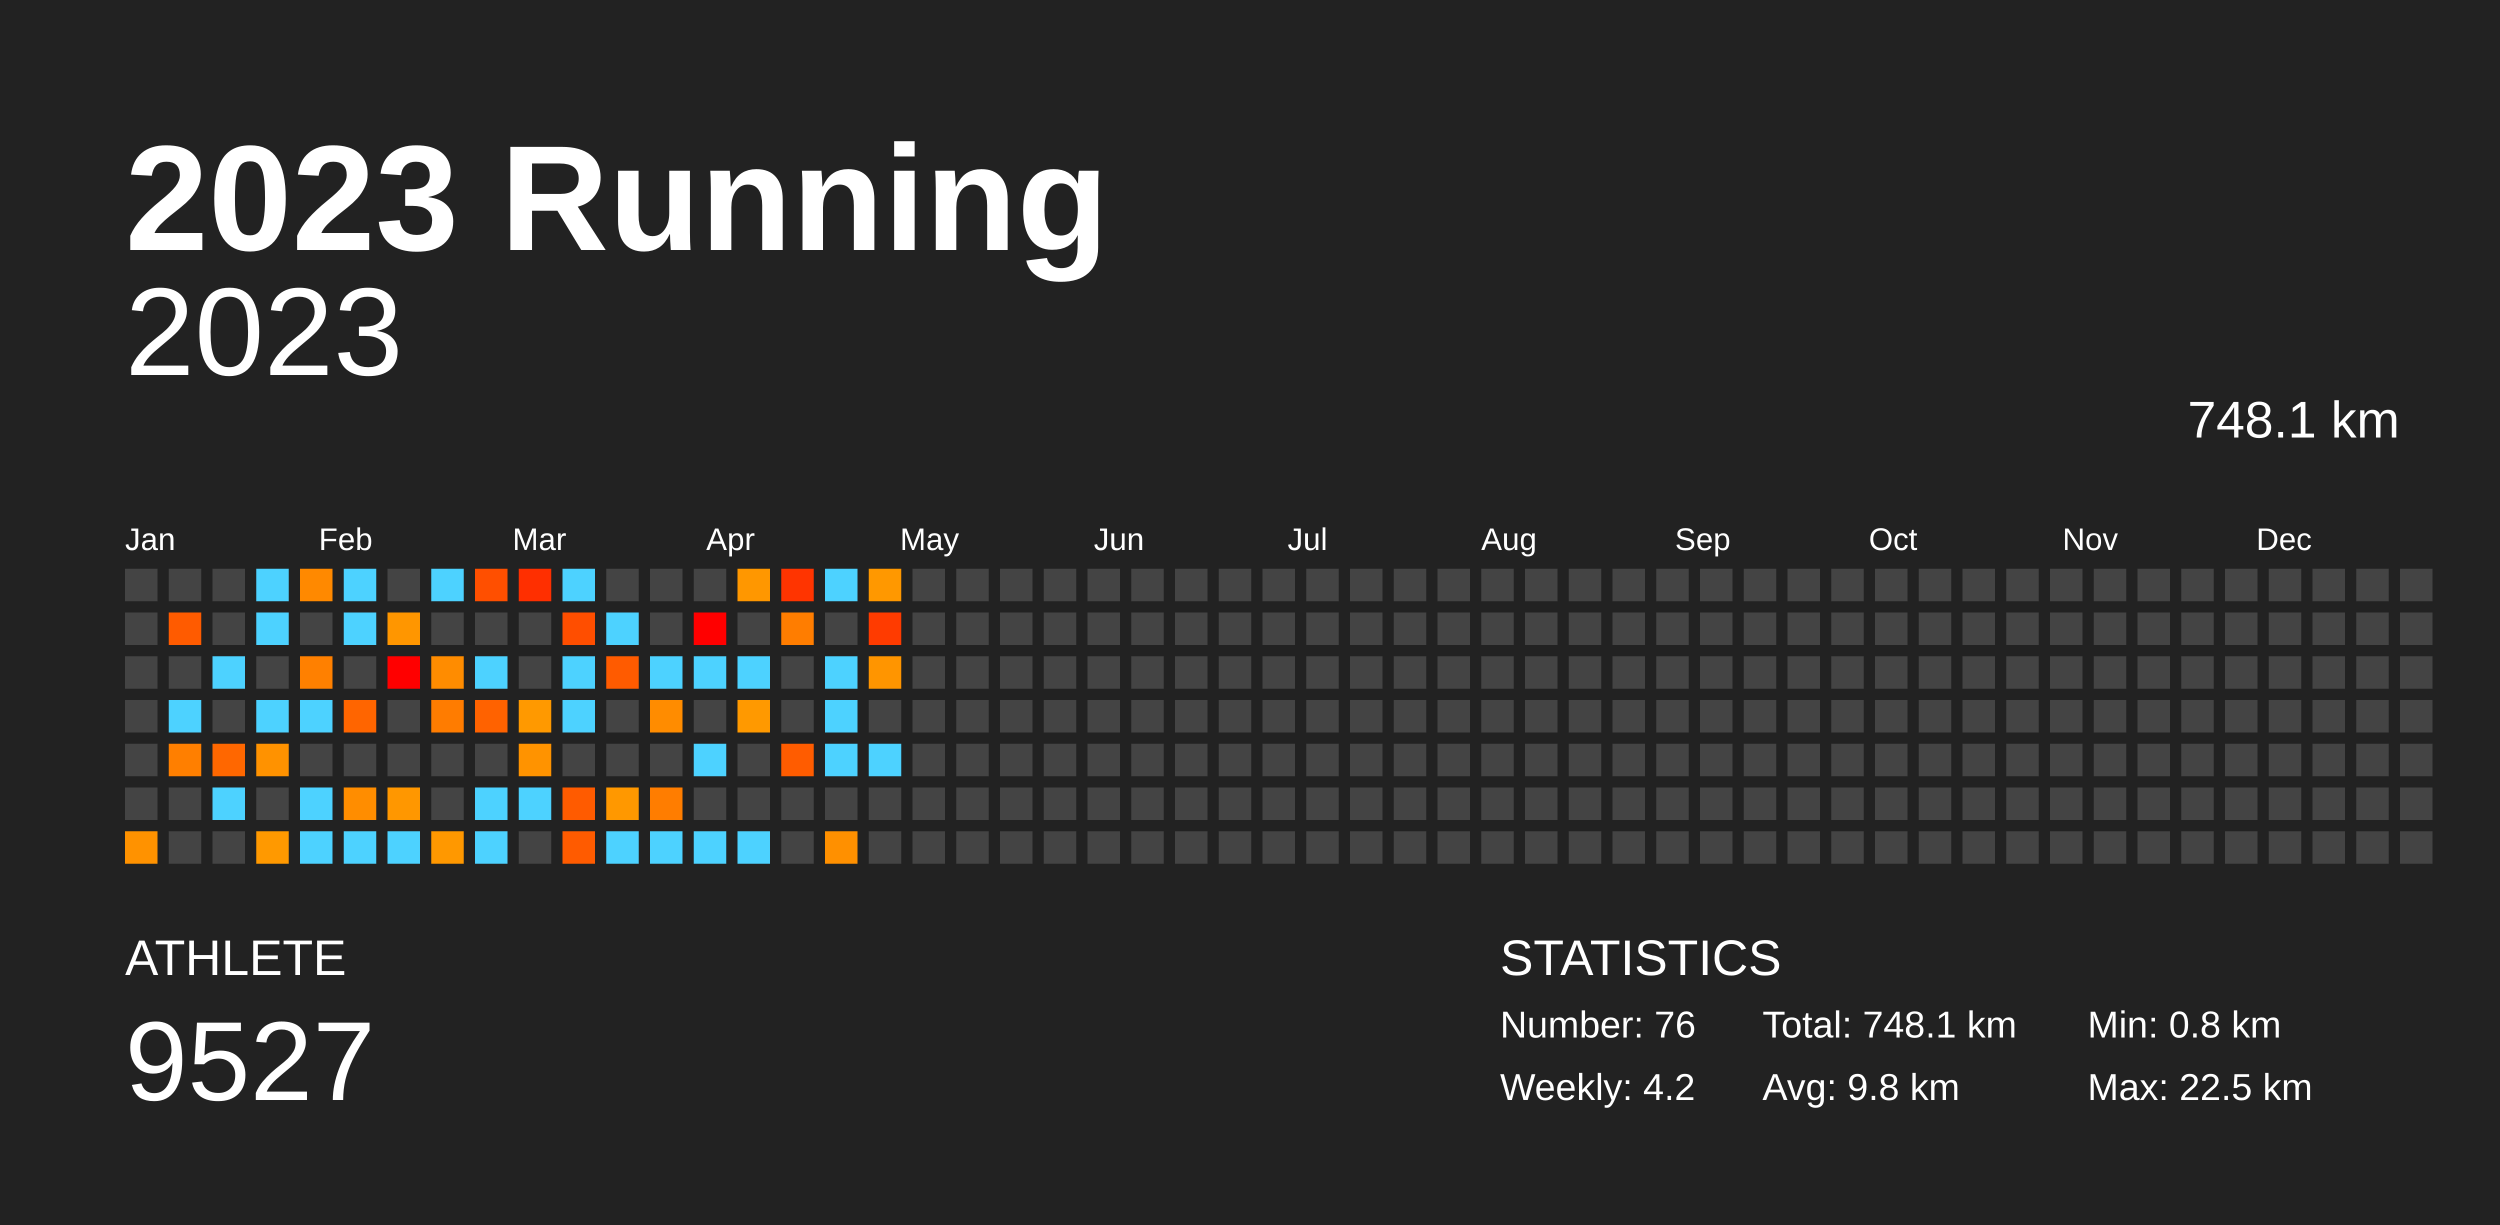
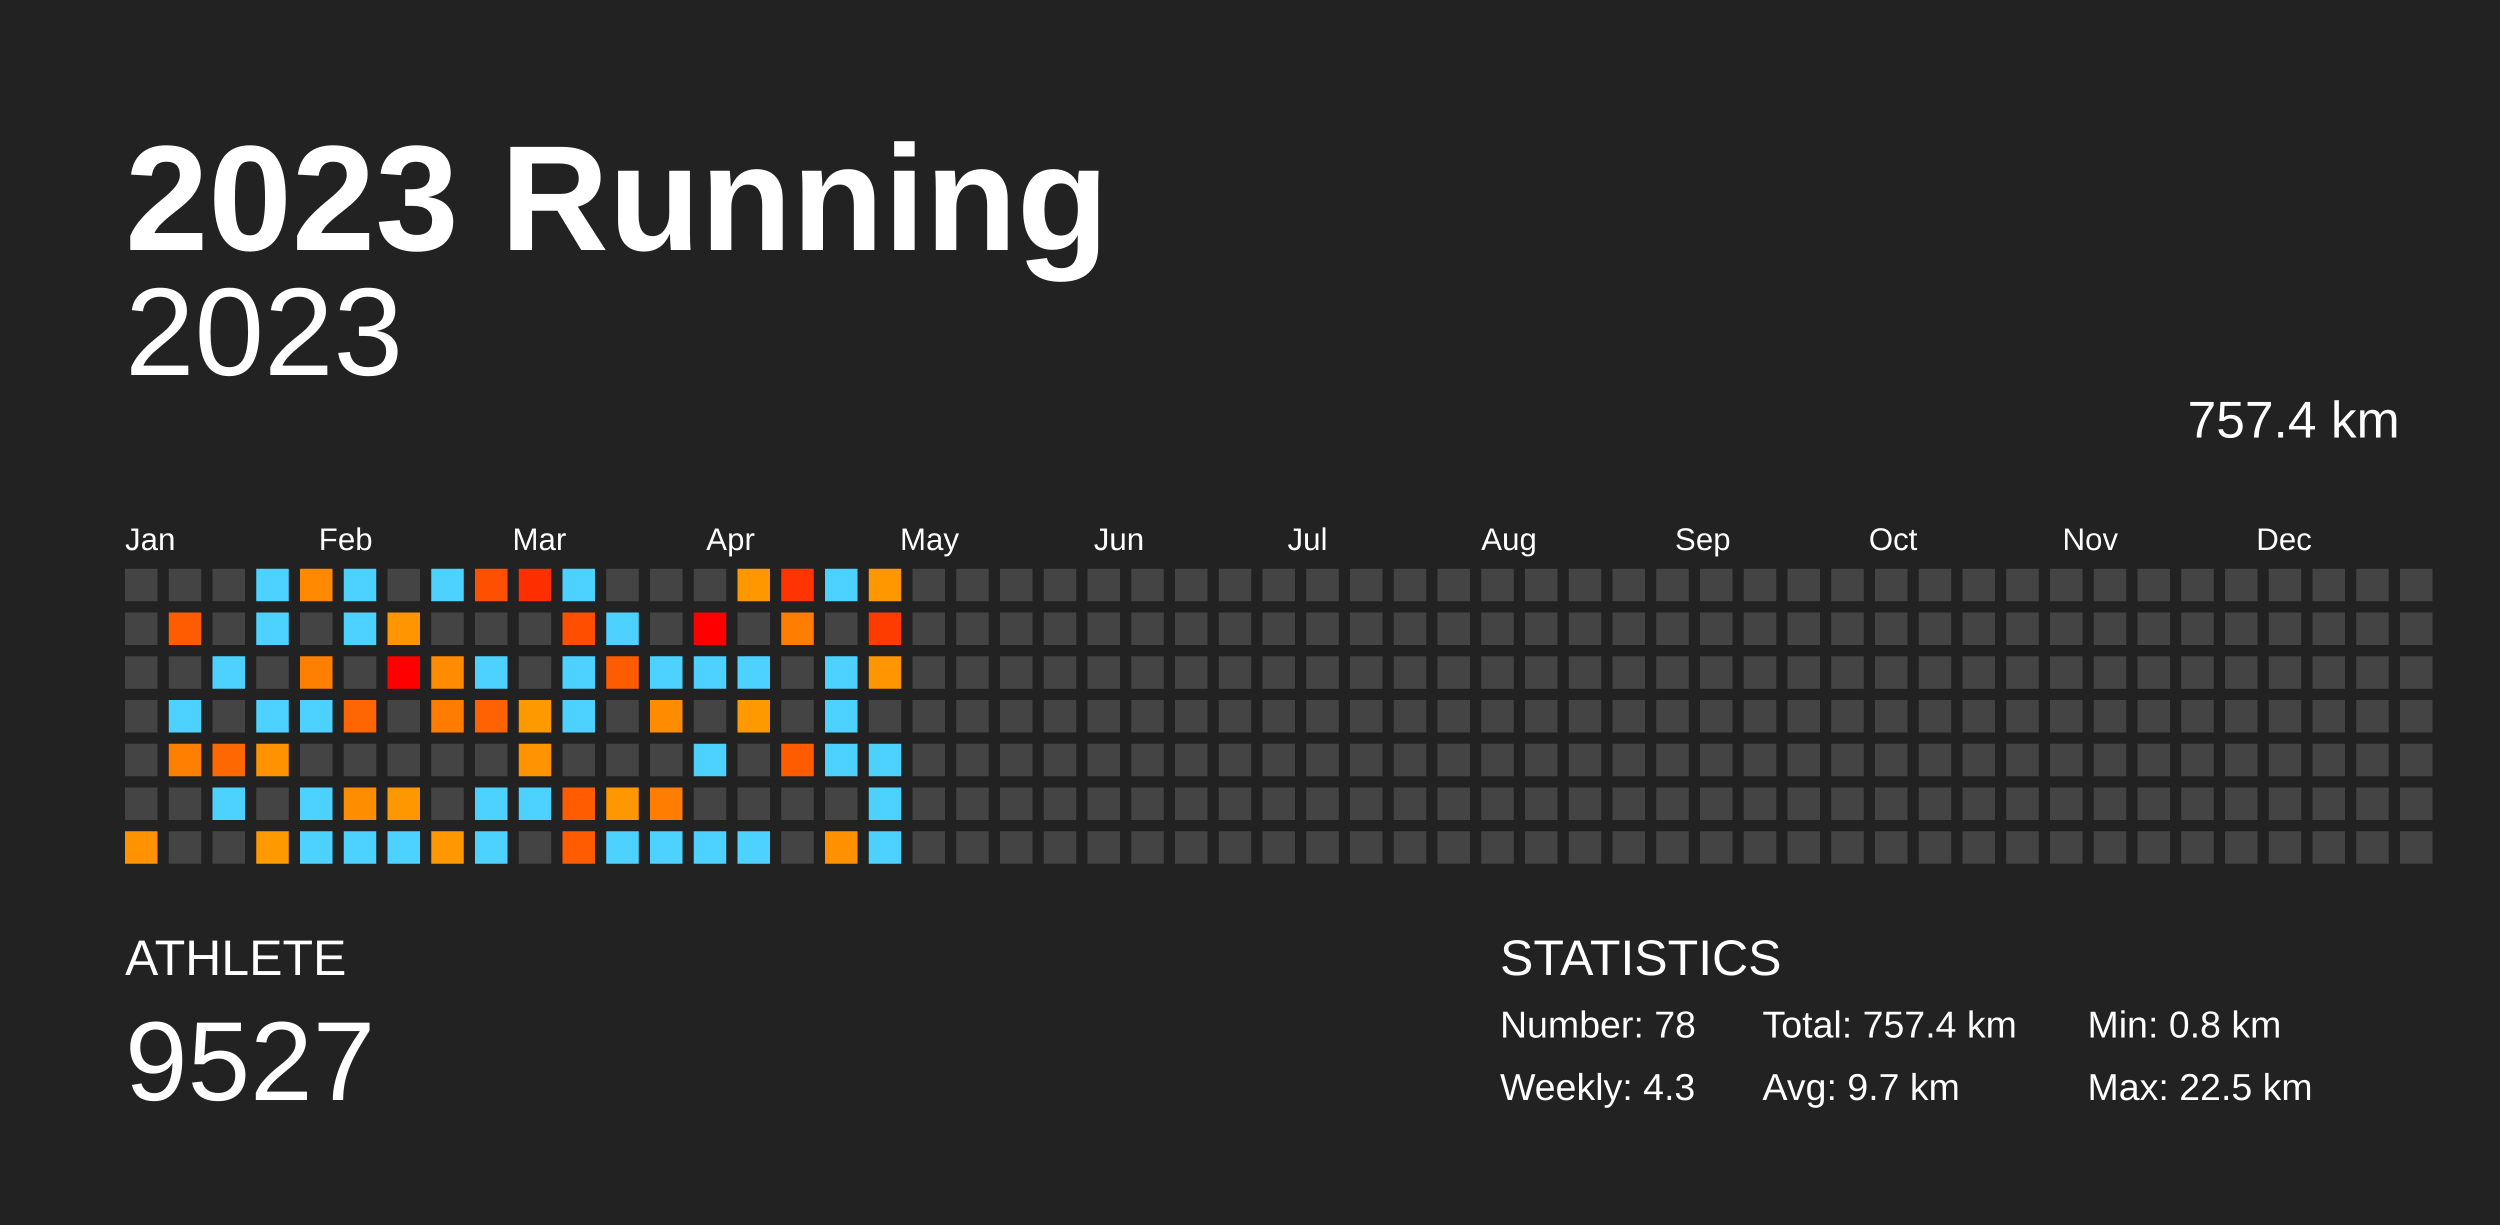
<svg xmlns="http://www.w3.org/2000/svg" baseProfile="full" height="98mm" version="1.1" viewBox="0,0,200,98" width="200mm">
  <defs />
  <rect fill="#222222" height="98" width="200" x="0" y="0" />
  <text fill="#FFFFFF" style="font-size:12px; font-family:Arial; font-weight:bold;" x="10" y="20">2023 Running</text>
  <text fill="#FFFFFF" style="font-size:4px; font-family:Arial" x="10" y="78">ATHLETE</text>
  <text fill="#FFFFFF" style="font-size:9px; font-family:Arial" x="10" y="88">9527</text>
  <text fill="#FFFFFF" style="font-size:4px; font-family:Arial" x="120" y="78">STATISTICS</text>
-   <text fill="#FFFFFF" style="font-size:3px; font-family:Arial" x="120" y="83">Number: 76</text>
-   <text fill="#FFFFFF" style="font-size:3px; font-family:Arial" x="120" y="88">Weekly: 4.2</text>
-   <text fill="#FFFFFF" style="font-size:3px; font-family:Arial" x="141" y="83">Total: 748.1 km</text>
-   <text fill="#FFFFFF" style="font-size:3px; font-family:Arial" x="141" y="88">Avg: 9.8 km</text>
+   <text fill="#FFFFFF" style="font-size:3px; font-family:Arial" x="120" y="83">Number: 78</text>
+   <text fill="#FFFFFF" style="font-size:3px; font-family:Arial" x="120" y="88">Weekly: 4.3</text>
+   <text fill="#FFFFFF" style="font-size:3px; font-family:Arial" x="141" y="83">Total: 757.4 km</text>
+   <text fill="#FFFFFF" style="font-size:3px; font-family:Arial" x="141" y="88">Avg: 9.7 km</text>
  <text fill="#FFFFFF" style="font-size:3px; font-family:Arial" x="167" y="83">Min: 0.8 km</text>
  <text fill="#FFFFFF" style="font-size:3px; font-family:Arial" x="167" y="88">Max: 22.5 km</text>
  <text alignment-baseline="hanging" fill="#FFFFFF" style="font-size:10.0px; font-family:Arial;" x="10" y="30">2023</text>
-   <text alignment-baseline="hanging" fill="#FFFFFF" style="font-size:4.125px; font-family:Arial;" x="175" y="35">748.1 km</text>
+   <text alignment-baseline="hanging" fill="#FFFFFF" style="font-size:4.125px; font-family:Arial;" x="175" y="35">757.4 km</text>
  <text fill="#FFFFFF" style="font-size:2.5px; font-family:Arial" x="10.0" y="44">Jan</text>
  <text fill="#FFFFFF" style="font-size:2.5px; font-family:Arial" x="25.5" y="44">Feb</text>
  <text fill="#FFFFFF" style="font-size:2.5px; font-family:Arial" x="41.0" y="44">Mar</text>
  <text fill="#FFFFFF" style="font-size:2.5px; font-family:Arial" x="56.5" y="44">Apr</text>
  <text fill="#FFFFFF" style="font-size:2.5px; font-family:Arial" x="72.0" y="44">May</text>
  <text fill="#FFFFFF" style="font-size:2.5px; font-family:Arial" x="87.5" y="44">Jun</text>
  <text fill="#FFFFFF" style="font-size:2.5px; font-family:Arial" x="103.0" y="44">Jul</text>
  <text fill="#FFFFFF" style="font-size:2.5px; font-family:Arial" x="118.5" y="44">Aug</text>
  <text fill="#FFFFFF" style="font-size:2.5px; font-family:Arial" x="134.0" y="44">Sep</text>
  <text fill="#FFFFFF" style="font-size:2.5px; font-family:Arial" x="149.5" y="44">Oct</text>
  <text fill="#FFFFFF" style="font-size:2.5px; font-family:Arial" x="165.0" y="44">Nov</text>
  <text fill="#FFFFFF" style="font-size:2.5px; font-family:Arial" x="180.5" y="44">Dec</text>
  <rect fill="#444444" height="2.6" width="2.6" x="10.0" y="45.5" />
  <rect fill="#444444" height="2.6" width="2.6" x="10.0" y="49.0" />
  <rect fill="#444444" height="2.6" width="2.6" x="10.0" y="52.5" />
  <rect fill="#444444" height="2.6" width="2.6" x="10.0" y="56.0" />
  <rect fill="#444444" height="2.6" width="2.6" x="10.0" y="59.5" />
  <rect fill="#444444" height="2.6" width="2.6" x="10.0" y="63.0" />
  <rect fill="#ff9200" height="2.6" width="2.6" x="10.0" y="66.5" />
  <rect fill="#444444" height="2.6" width="2.6" x="13.5" y="45.5" />
  <rect fill="#ff5b00" height="2.6" width="2.6" x="13.5" y="49.0" />
  <rect fill="#444444" height="2.6" width="2.6" x="13.5" y="52.5" />
  <rect fill="#4dd2ff" height="2.6" width="2.6" x="13.5" y="56.0" />
  <rect fill="#ff7f00" height="2.6" width="2.6" x="13.5" y="59.5" />
  <rect fill="#444444" height="2.6" width="2.6" x="13.5" y="63.0" />
  <rect fill="#444444" height="2.6" width="2.6" x="13.5" y="66.5" />
  <rect fill="#444444" height="2.6" width="2.6" x="17.0" y="45.5" />
  <rect fill="#444444" height="2.6" width="2.6" x="17.0" y="49.0" />
  <rect fill="#4dd2ff" height="2.6" width="2.6" x="17.0" y="52.5" />
  <rect fill="#444444" height="2.6" width="2.6" x="17.0" y="56.0" />
  <rect fill="#ff6700" height="2.6" width="2.6" x="17.0" y="59.5" />
  <rect fill="#4dd2ff" height="2.6" width="2.6" x="17.0" y="63.0" />
  <rect fill="#444444" height="2.6" width="2.6" x="17.0" y="66.5" />
  <rect fill="#4dd2ff" height="2.6" width="2.6" x="20.5" y="45.5" />
  <rect fill="#4dd2ff" height="2.6" width="2.6" x="20.5" y="49.0" />
  <rect fill="#444444" height="2.6" width="2.6" x="20.5" y="52.5" />
  <rect fill="#4dd2ff" height="2.6" width="2.6" x="20.5" y="56.0" />
  <rect fill="#ff9200" height="2.6" width="2.6" x="20.5" y="59.5" />
  <rect fill="#444444" height="2.6" width="2.6" x="20.5" y="63.0" />
  <rect fill="#ff9900" height="2.6" width="2.6" x="20.5" y="66.5" />
  <rect fill="#ff8900" height="2.6" width="2.6" x="24.0" y="45.5" />
  <rect fill="#444444" height="2.6" width="2.6" x="24.0" y="49.0" />
  <rect fill="#ff8000" height="2.6" width="2.6" x="24.0" y="52.5" />
  <rect fill="#4dd2ff" height="2.6" width="2.6" x="24.0" y="56.0" />
  <rect fill="#444444" height="2.6" width="2.6" x="24.0" y="59.5" />
  <rect fill="#4dd2ff" height="2.6" width="2.6" x="24.0" y="63.0" />
  <rect fill="#4dd2ff" height="2.6" width="2.6" x="24.0" y="66.5" />
  <rect fill="#4dd2ff" height="2.6" width="2.6" x="27.5" y="45.5" />
  <rect fill="#4dd2ff" height="2.6" width="2.6" x="27.5" y="49.0" />
  <rect fill="#444444" height="2.6" width="2.6" x="27.5" y="52.5" />
  <rect fill="#ff6500" height="2.6" width="2.6" x="27.5" y="56.0" />
  <rect fill="#444444" height="2.6" width="2.6" x="27.5" y="59.5" />
  <rect fill="#ff8d00" height="2.6" width="2.6" x="27.5" y="63.0" />
  <rect fill="#4dd2ff" height="2.6" width="2.6" x="27.5" y="66.5" />
  <rect fill="#444444" height="2.6" width="2.6" x="31.0" y="45.5" />
  <rect fill="#ff9600" height="2.6" width="2.6" x="31.0" y="49.0" />
  <rect fill="red" height="2.6" width="2.6" x="31.0" y="52.5" />
  <rect fill="#444444" height="2.6" width="2.6" x="31.0" y="56.0" />
  <rect fill="#444444" height="2.6" width="2.6" x="31.0" y="59.5" />
  <rect fill="#ff9700" height="2.6" width="2.6" x="31.0" y="63.0" />
  <rect fill="#4dd2ff" height="2.6" width="2.6" x="31.0" y="66.5" />
  <rect fill="#4dd2ff" height="2.6" width="2.6" x="34.5" y="45.5" />
  <rect fill="#444444" height="2.6" width="2.6" x="34.5" y="49.0" />
  <rect fill="#ff8c00" height="2.6" width="2.6" x="34.5" y="52.5" />
  <rect fill="#ff7c00" height="2.6" width="2.6" x="34.5" y="56.0" />
  <rect fill="#444444" height="2.6" width="2.6" x="34.5" y="59.5" />
  <rect fill="#444444" height="2.6" width="2.6" x="34.5" y="63.0" />
  <rect fill="#ff9800" height="2.6" width="2.6" x="34.5" y="66.5" />
  <rect fill="#ff4f00" height="2.6" width="2.6" x="38.0" y="45.5" />
  <rect fill="#444444" height="2.6" width="2.6" x="38.0" y="49.0" />
  <rect fill="#4dd2ff" height="2.6" width="2.6" x="38.0" y="52.5" />
  <rect fill="#ff6200" height="2.6" width="2.6" x="38.0" y="56.0" />
  <rect fill="#444444" height="2.6" width="2.6" x="38.0" y="59.5" />
  <rect fill="#4dd2ff" height="2.6" width="2.6" x="38.0" y="63.0" />
  <rect fill="#4dd2ff" height="2.6" width="2.6" x="38.0" y="66.5" />
  <rect fill="#ff2f00" height="2.6" width="2.6" x="41.5" y="45.5" />
  <rect fill="#444444" height="2.6" width="2.6" x="41.5" y="49.0" />
  <rect fill="#444444" height="2.6" width="2.6" x="41.5" y="52.5" />
  <rect fill="#ff9900" height="2.6" width="2.6" x="41.5" y="56.0" />
  <rect fill="#ff9300" height="2.6" width="2.6" x="41.5" y="59.5" />
  <rect fill="#4dd2ff" height="2.6" width="2.6" x="41.5" y="63.0" />
  <rect fill="#444444" height="2.6" width="2.6" x="41.5" y="66.5" />
  <rect fill="#4dd2ff" height="2.6" width="2.6" x="45.0" y="45.5" />
  <rect fill="#ff4e00" height="2.6" width="2.6" x="45.0" y="49.0" />
  <rect fill="#4dd2ff" height="2.6" width="2.6" x="45.0" y="52.5" />
  <rect fill="#4dd2ff" height="2.6" width="2.6" x="45.0" y="56.0" />
  <rect fill="#444444" height="2.6" width="2.6" x="45.0" y="59.5" />
  <rect fill="#ff5b00" height="2.6" width="2.6" x="45.0" y="63.0" />
  <rect fill="#ff5b00" height="2.6" width="2.6" x="45.0" y="66.5" />
  <rect fill="#444444" height="2.6" width="2.6" x="48.5" y="45.5" />
  <rect fill="#4dd2ff" height="2.6" width="2.6" x="48.5" y="49.0" />
  <rect fill="#ff5b00" height="2.6" width="2.6" x="48.5" y="52.5" />
  <rect fill="#444444" height="2.6" width="2.6" x="48.5" y="56.0" />
  <rect fill="#444444" height="2.6" width="2.6" x="48.5" y="59.5" />
  <rect fill="#ff9800" height="2.6" width="2.6" x="48.5" y="63.0" />
  <rect fill="#4dd2ff" height="2.6" width="2.6" x="48.5" y="66.5" />
  <rect fill="#444444" height="2.6" width="2.6" x="52.0" y="45.5" />
  <rect fill="#444444" height="2.6" width="2.6" x="52.0" y="49.0" />
  <rect fill="#4dd2ff" height="2.6" width="2.6" x="52.0" y="52.5" />
  <rect fill="#ff8c00" height="2.6" width="2.6" x="52.0" y="56.0" />
  <rect fill="#444444" height="2.6" width="2.6" x="52.0" y="59.5" />
  <rect fill="#ff7d00" height="2.6" width="2.6" x="52.0" y="63.0" />
  <rect fill="#4dd2ff" height="2.6" width="2.6" x="52.0" y="66.5" />
  <rect fill="#444444" height="2.6" width="2.6" x="55.5" y="45.5" />
  <rect fill="red" height="2.6" width="2.6" x="55.5" y="49.0" />
  <rect fill="#4dd2ff" height="2.6" width="2.6" x="55.5" y="52.5" />
  <rect fill="#444444" height="2.6" width="2.6" x="55.5" y="56.0" />
  <rect fill="#4dd2ff" height="2.6" width="2.6" x="55.5" y="59.5" />
  <rect fill="#444444" height="2.6" width="2.6" x="55.5" y="63.0" />
  <rect fill="#4dd2ff" height="2.6" width="2.6" x="55.5" y="66.5" />
  <rect fill="#ff9700" height="2.6" width="2.6" x="59.0" y="45.5" />
  <rect fill="#444444" height="2.6" width="2.6" x="59.0" y="49.0" />
  <rect fill="#4dd2ff" height="2.6" width="2.6" x="59.0" y="52.5" />
  <rect fill="#ff9900" height="2.6" width="2.6" x="59.0" y="56.0" />
  <rect fill="#444444" height="2.6" width="2.6" x="59.0" y="59.5" />
  <rect fill="#444444" height="2.6" width="2.6" x="59.0" y="63.0" />
  <rect fill="#4dd2ff" height="2.6" width="2.6" x="59.0" y="66.5" />
  <rect fill="#ff3400" height="2.6" width="2.6" x="62.5" y="45.5" />
  <rect fill="#ff7d00" height="2.6" width="2.6" x="62.5" y="49.0" />
  <rect fill="#444444" height="2.6" width="2.6" x="62.5" y="52.5" />
  <rect fill="#444444" height="2.6" width="2.6" x="62.5" y="56.0" />
  <rect fill="#ff5c00" height="2.6" width="2.6" x="62.5" y="59.5" />
  <rect fill="#444444" height="2.6" width="2.6" x="62.5" y="63.0" />
  <rect fill="#444444" height="2.6" width="2.6" x="62.5" y="66.5" />
  <rect fill="#4dd2ff" height="2.6" width="2.6" x="66.0" y="45.5" />
  <rect fill="#444444" height="2.6" width="2.6" x="66.0" y="49.0" />
  <rect fill="#4dd2ff" height="2.6" width="2.6" x="66.0" y="52.5" />
  <rect fill="#4dd2ff" height="2.6" width="2.6" x="66.0" y="56.0" />
  <rect fill="#4dd2ff" height="2.6" width="2.6" x="66.0" y="59.5" />
  <rect fill="#444444" height="2.6" width="2.6" x="66.0" y="63.0" />
  <rect fill="#ff9000" height="2.6" width="2.6" x="66.0" y="66.5" />
  <rect fill="#ff9800" height="2.6" width="2.6" x="69.5" y="45.5" />
  <rect fill="#ff3b00" height="2.6" width="2.6" x="69.5" y="49.0" />
  <rect fill="#ff9500" height="2.6" width="2.6" x="69.5" y="52.5" />
  <rect fill="#444444" height="2.6" width="2.6" x="69.5" y="56.0" />
  <rect fill="#4dd2ff" height="2.6" width="2.6" x="69.5" y="59.5" />
-   <rect fill="#444444" height="2.6" width="2.6" x="69.5" y="63.0" />
-   <rect fill="#444444" height="2.6" width="2.6" x="69.5" y="66.5" />
+   <rect fill="#4dd2ff" height="2.6" width="2.6" x="69.5" y="63.0" />
+   <rect fill="#4dd2ff" height="2.6" width="2.6" x="69.5" y="66.5" />
  <rect fill="#444444" height="2.6" width="2.6" x="73.0" y="45.5" />
  <rect fill="#444444" height="2.6" width="2.6" x="73.0" y="49.0" />
  <rect fill="#444444" height="2.6" width="2.6" x="73.0" y="52.5" />
  <rect fill="#444444" height="2.6" width="2.6" x="73.0" y="56.0" />
  <rect fill="#444444" height="2.6" width="2.6" x="73.0" y="59.5" />
  <rect fill="#444444" height="2.6" width="2.6" x="73.0" y="63.0" />
  <rect fill="#444444" height="2.6" width="2.6" x="73.0" y="66.5" />
  <rect fill="#444444" height="2.6" width="2.6" x="76.5" y="45.5" />
  <rect fill="#444444" height="2.6" width="2.6" x="76.5" y="49.0" />
  <rect fill="#444444" height="2.6" width="2.6" x="76.5" y="52.5" />
  <rect fill="#444444" height="2.6" width="2.6" x="76.5" y="56.0" />
  <rect fill="#444444" height="2.6" width="2.6" x="76.5" y="59.5" />
  <rect fill="#444444" height="2.6" width="2.6" x="76.5" y="63.0" />
  <rect fill="#444444" height="2.6" width="2.6" x="76.5" y="66.5" />
  <rect fill="#444444" height="2.6" width="2.6" x="80.0" y="45.5" />
  <rect fill="#444444" height="2.6" width="2.6" x="80.0" y="49.0" />
  <rect fill="#444444" height="2.6" width="2.6" x="80.0" y="52.5" />
  <rect fill="#444444" height="2.6" width="2.6" x="80.0" y="56.0" />
  <rect fill="#444444" height="2.6" width="2.6" x="80.0" y="59.5" />
  <rect fill="#444444" height="2.6" width="2.6" x="80.0" y="63.0" />
  <rect fill="#444444" height="2.6" width="2.6" x="80.0" y="66.5" />
  <rect fill="#444444" height="2.6" width="2.6" x="83.5" y="45.5" />
  <rect fill="#444444" height="2.6" width="2.6" x="83.5" y="49.0" />
  <rect fill="#444444" height="2.6" width="2.6" x="83.5" y="52.5" />
  <rect fill="#444444" height="2.6" width="2.6" x="83.5" y="56.0" />
  <rect fill="#444444" height="2.6" width="2.6" x="83.5" y="59.5" />
  <rect fill="#444444" height="2.6" width="2.6" x="83.5" y="63.0" />
  <rect fill="#444444" height="2.6" width="2.6" x="83.5" y="66.5" />
  <rect fill="#444444" height="2.6" width="2.6" x="87.0" y="45.5" />
  <rect fill="#444444" height="2.6" width="2.6" x="87.0" y="49.0" />
  <rect fill="#444444" height="2.6" width="2.6" x="87.0" y="52.5" />
  <rect fill="#444444" height="2.6" width="2.6" x="87.0" y="56.0" />
  <rect fill="#444444" height="2.6" width="2.6" x="87.0" y="59.5" />
  <rect fill="#444444" height="2.6" width="2.6" x="87.0" y="63.0" />
  <rect fill="#444444" height="2.6" width="2.6" x="87.0" y="66.5" />
  <rect fill="#444444" height="2.6" width="2.6" x="90.5" y="45.5" />
  <rect fill="#444444" height="2.6" width="2.6" x="90.5" y="49.0" />
  <rect fill="#444444" height="2.6" width="2.6" x="90.5" y="52.5" />
  <rect fill="#444444" height="2.6" width="2.6" x="90.5" y="56.0" />
  <rect fill="#444444" height="2.6" width="2.6" x="90.5" y="59.5" />
  <rect fill="#444444" height="2.6" width="2.6" x="90.5" y="63.0" />
  <rect fill="#444444" height="2.6" width="2.6" x="90.5" y="66.5" />
  <rect fill="#444444" height="2.6" width="2.6" x="94.0" y="45.5" />
  <rect fill="#444444" height="2.6" width="2.6" x="94.0" y="49.0" />
  <rect fill="#444444" height="2.6" width="2.6" x="94.0" y="52.5" />
  <rect fill="#444444" height="2.6" width="2.6" x="94.0" y="56.0" />
  <rect fill="#444444" height="2.6" width="2.6" x="94.0" y="59.5" />
  <rect fill="#444444" height="2.6" width="2.6" x="94.0" y="63.0" />
  <rect fill="#444444" height="2.6" width="2.6" x="94.0" y="66.5" />
  <rect fill="#444444" height="2.6" width="2.6" x="97.5" y="45.5" />
  <rect fill="#444444" height="2.6" width="2.6" x="97.5" y="49.0" />
  <rect fill="#444444" height="2.6" width="2.6" x="97.5" y="52.5" />
  <rect fill="#444444" height="2.6" width="2.6" x="97.5" y="56.0" />
  <rect fill="#444444" height="2.6" width="2.6" x="97.5" y="59.5" />
  <rect fill="#444444" height="2.6" width="2.6" x="97.5" y="63.0" />
  <rect fill="#444444" height="2.6" width="2.6" x="97.5" y="66.5" />
  <rect fill="#444444" height="2.6" width="2.6" x="101.0" y="45.5" />
  <rect fill="#444444" height="2.6" width="2.6" x="101.0" y="49.0" />
  <rect fill="#444444" height="2.6" width="2.6" x="101.0" y="52.5" />
  <rect fill="#444444" height="2.6" width="2.6" x="101.0" y="56.0" />
  <rect fill="#444444" height="2.6" width="2.6" x="101.0" y="59.5" />
  <rect fill="#444444" height="2.6" width="2.6" x="101.0" y="63.0" />
  <rect fill="#444444" height="2.6" width="2.6" x="101.0" y="66.5" />
  <rect fill="#444444" height="2.6" width="2.6" x="104.5" y="45.5" />
  <rect fill="#444444" height="2.6" width="2.6" x="104.5" y="49.0" />
  <rect fill="#444444" height="2.6" width="2.6" x="104.5" y="52.5" />
  <rect fill="#444444" height="2.6" width="2.6" x="104.5" y="56.0" />
  <rect fill="#444444" height="2.6" width="2.6" x="104.5" y="59.5" />
  <rect fill="#444444" height="2.6" width="2.6" x="104.5" y="63.0" />
  <rect fill="#444444" height="2.6" width="2.6" x="104.5" y="66.5" />
  <rect fill="#444444" height="2.6" width="2.6" x="108.0" y="45.5" />
  <rect fill="#444444" height="2.6" width="2.6" x="108.0" y="49.0" />
  <rect fill="#444444" height="2.6" width="2.6" x="108.0" y="52.5" />
  <rect fill="#444444" height="2.6" width="2.6" x="108.0" y="56.0" />
  <rect fill="#444444" height="2.6" width="2.6" x="108.0" y="59.5" />
  <rect fill="#444444" height="2.6" width="2.6" x="108.0" y="63.0" />
  <rect fill="#444444" height="2.6" width="2.6" x="108.0" y="66.5" />
  <rect fill="#444444" height="2.6" width="2.6" x="111.5" y="45.5" />
  <rect fill="#444444" height="2.6" width="2.6" x="111.5" y="49.0" />
  <rect fill="#444444" height="2.6" width="2.6" x="111.5" y="52.5" />
  <rect fill="#444444" height="2.6" width="2.6" x="111.5" y="56.0" />
  <rect fill="#444444" height="2.6" width="2.6" x="111.5" y="59.5" />
  <rect fill="#444444" height="2.6" width="2.6" x="111.5" y="63.0" />
  <rect fill="#444444" height="2.6" width="2.6" x="111.5" y="66.5" />
  <rect fill="#444444" height="2.6" width="2.6" x="115.0" y="45.5" />
  <rect fill="#444444" height="2.6" width="2.6" x="115.0" y="49.0" />
  <rect fill="#444444" height="2.6" width="2.6" x="115.0" y="52.5" />
  <rect fill="#444444" height="2.6" width="2.6" x="115.0" y="56.0" />
  <rect fill="#444444" height="2.6" width="2.6" x="115.0" y="59.5" />
  <rect fill="#444444" height="2.6" width="2.6" x="115.0" y="63.0" />
  <rect fill="#444444" height="2.6" width="2.6" x="115.0" y="66.5" />
  <rect fill="#444444" height="2.6" width="2.6" x="118.5" y="45.5" />
  <rect fill="#444444" height="2.6" width="2.6" x="118.5" y="49.0" />
  <rect fill="#444444" height="2.6" width="2.6" x="118.5" y="52.5" />
  <rect fill="#444444" height="2.6" width="2.6" x="118.5" y="56.0" />
  <rect fill="#444444" height="2.6" width="2.6" x="118.5" y="59.5" />
  <rect fill="#444444" height="2.6" width="2.6" x="118.5" y="63.0" />
  <rect fill="#444444" height="2.6" width="2.6" x="118.5" y="66.5" />
  <rect fill="#444444" height="2.6" width="2.6" x="122.0" y="45.5" />
  <rect fill="#444444" height="2.6" width="2.6" x="122.0" y="49.0" />
  <rect fill="#444444" height="2.6" width="2.6" x="122.0" y="52.5" />
  <rect fill="#444444" height="2.6" width="2.6" x="122.0" y="56.0" />
  <rect fill="#444444" height="2.6" width="2.6" x="122.0" y="59.5" />
  <rect fill="#444444" height="2.6" width="2.6" x="122.0" y="63.0" />
  <rect fill="#444444" height="2.6" width="2.6" x="122.0" y="66.5" />
  <rect fill="#444444" height="2.6" width="2.6" x="125.5" y="45.5" />
  <rect fill="#444444" height="2.6" width="2.6" x="125.5" y="49.0" />
  <rect fill="#444444" height="2.6" width="2.6" x="125.5" y="52.5" />
  <rect fill="#444444" height="2.6" width="2.6" x="125.5" y="56.0" />
  <rect fill="#444444" height="2.6" width="2.6" x="125.5" y="59.5" />
  <rect fill="#444444" height="2.6" width="2.6" x="125.5" y="63.0" />
  <rect fill="#444444" height="2.6" width="2.6" x="125.5" y="66.5" />
  <rect fill="#444444" height="2.6" width="2.6" x="129.0" y="45.5" />
  <rect fill="#444444" height="2.6" width="2.6" x="129.0" y="49.0" />
  <rect fill="#444444" height="2.6" width="2.6" x="129.0" y="52.5" />
  <rect fill="#444444" height="2.6" width="2.6" x="129.0" y="56.0" />
  <rect fill="#444444" height="2.6" width="2.6" x="129.0" y="59.5" />
  <rect fill="#444444" height="2.6" width="2.6" x="129.0" y="63.0" />
  <rect fill="#444444" height="2.6" width="2.6" x="129.0" y="66.5" />
  <rect fill="#444444" height="2.6" width="2.6" x="132.5" y="45.5" />
  <rect fill="#444444" height="2.6" width="2.6" x="132.5" y="49.0" />
  <rect fill="#444444" height="2.6" width="2.6" x="132.5" y="52.5" />
  <rect fill="#444444" height="2.6" width="2.6" x="132.5" y="56.0" />
  <rect fill="#444444" height="2.6" width="2.6" x="132.5" y="59.5" />
  <rect fill="#444444" height="2.6" width="2.6" x="132.5" y="63.0" />
  <rect fill="#444444" height="2.6" width="2.6" x="132.5" y="66.5" />
  <rect fill="#444444" height="2.6" width="2.6" x="136.0" y="45.5" />
  <rect fill="#444444" height="2.6" width="2.6" x="136.0" y="49.0" />
  <rect fill="#444444" height="2.6" width="2.6" x="136.0" y="52.5" />
  <rect fill="#444444" height="2.6" width="2.6" x="136.0" y="56.0" />
  <rect fill="#444444" height="2.6" width="2.6" x="136.0" y="59.5" />
  <rect fill="#444444" height="2.6" width="2.6" x="136.0" y="63.0" />
  <rect fill="#444444" height="2.6" width="2.6" x="136.0" y="66.5" />
  <rect fill="#444444" height="2.6" width="2.6" x="139.5" y="45.5" />
  <rect fill="#444444" height="2.6" width="2.6" x="139.5" y="49.0" />
  <rect fill="#444444" height="2.6" width="2.6" x="139.5" y="52.5" />
  <rect fill="#444444" height="2.6" width="2.6" x="139.5" y="56.0" />
  <rect fill="#444444" height="2.6" width="2.6" x="139.5" y="59.5" />
  <rect fill="#444444" height="2.6" width="2.6" x="139.5" y="63.0" />
  <rect fill="#444444" height="2.6" width="2.6" x="139.5" y="66.5" />
  <rect fill="#444444" height="2.6" width="2.6" x="143.0" y="45.5" />
  <rect fill="#444444" height="2.6" width="2.6" x="143.0" y="49.0" />
  <rect fill="#444444" height="2.6" width="2.6" x="143.0" y="52.5" />
  <rect fill="#444444" height="2.6" width="2.6" x="143.0" y="56.0" />
  <rect fill="#444444" height="2.6" width="2.6" x="143.0" y="59.5" />
  <rect fill="#444444" height="2.6" width="2.6" x="143.0" y="63.0" />
  <rect fill="#444444" height="2.6" width="2.6" x="143.0" y="66.5" />
  <rect fill="#444444" height="2.6" width="2.6" x="146.5" y="45.5" />
  <rect fill="#444444" height="2.6" width="2.6" x="146.5" y="49.0" />
  <rect fill="#444444" height="2.6" width="2.6" x="146.5" y="52.5" />
  <rect fill="#444444" height="2.6" width="2.6" x="146.5" y="56.0" />
  <rect fill="#444444" height="2.6" width="2.6" x="146.5" y="59.5" />
  <rect fill="#444444" height="2.6" width="2.6" x="146.5" y="63.0" />
  <rect fill="#444444" height="2.6" width="2.6" x="146.5" y="66.5" />
  <rect fill="#444444" height="2.6" width="2.6" x="150.0" y="45.5" />
  <rect fill="#444444" height="2.6" width="2.6" x="150.0" y="49.0" />
  <rect fill="#444444" height="2.6" width="2.6" x="150.0" y="52.5" />
  <rect fill="#444444" height="2.6" width="2.6" x="150.0" y="56.0" />
  <rect fill="#444444" height="2.6" width="2.6" x="150.0" y="59.5" />
  <rect fill="#444444" height="2.6" width="2.6" x="150.0" y="63.0" />
  <rect fill="#444444" height="2.6" width="2.6" x="150.0" y="66.5" />
  <rect fill="#444444" height="2.6" width="2.6" x="153.5" y="45.5" />
  <rect fill="#444444" height="2.6" width="2.6" x="153.5" y="49.0" />
  <rect fill="#444444" height="2.6" width="2.6" x="153.5" y="52.5" />
  <rect fill="#444444" height="2.6" width="2.6" x="153.5" y="56.0" />
  <rect fill="#444444" height="2.6" width="2.6" x="153.5" y="59.5" />
  <rect fill="#444444" height="2.6" width="2.6" x="153.5" y="63.0" />
  <rect fill="#444444" height="2.6" width="2.6" x="153.5" y="66.5" />
  <rect fill="#444444" height="2.6" width="2.6" x="157.0" y="45.5" />
  <rect fill="#444444" height="2.6" width="2.6" x="157.0" y="49.0" />
  <rect fill="#444444" height="2.6" width="2.6" x="157.0" y="52.5" />
  <rect fill="#444444" height="2.6" width="2.6" x="157.0" y="56.0" />
  <rect fill="#444444" height="2.6" width="2.6" x="157.0" y="59.5" />
  <rect fill="#444444" height="2.6" width="2.6" x="157.0" y="63.0" />
  <rect fill="#444444" height="2.6" width="2.6" x="157.0" y="66.5" />
  <rect fill="#444444" height="2.6" width="2.6" x="160.5" y="45.5" />
  <rect fill="#444444" height="2.6" width="2.6" x="160.5" y="49.0" />
  <rect fill="#444444" height="2.6" width="2.6" x="160.5" y="52.5" />
  <rect fill="#444444" height="2.6" width="2.6" x="160.5" y="56.0" />
  <rect fill="#444444" height="2.6" width="2.6" x="160.5" y="59.5" />
  <rect fill="#444444" height="2.6" width="2.6" x="160.5" y="63.0" />
  <rect fill="#444444" height="2.6" width="2.6" x="160.5" y="66.5" />
  <rect fill="#444444" height="2.6" width="2.6" x="164.0" y="45.5" />
  <rect fill="#444444" height="2.6" width="2.6" x="164.0" y="49.0" />
  <rect fill="#444444" height="2.6" width="2.6" x="164.0" y="52.5" />
  <rect fill="#444444" height="2.6" width="2.6" x="164.0" y="56.0" />
  <rect fill="#444444" height="2.6" width="2.6" x="164.0" y="59.5" />
  <rect fill="#444444" height="2.6" width="2.6" x="164.0" y="63.0" />
  <rect fill="#444444" height="2.6" width="2.6" x="164.0" y="66.5" />
  <rect fill="#444444" height="2.6" width="2.6" x="167.5" y="45.5" />
  <rect fill="#444444" height="2.6" width="2.6" x="167.5" y="49.0" />
  <rect fill="#444444" height="2.6" width="2.6" x="167.5" y="52.5" />
  <rect fill="#444444" height="2.6" width="2.6" x="167.5" y="56.0" />
  <rect fill="#444444" height="2.6" width="2.6" x="167.5" y="59.5" />
  <rect fill="#444444" height="2.6" width="2.6" x="167.5" y="63.0" />
  <rect fill="#444444" height="2.6" width="2.6" x="167.5" y="66.5" />
  <rect fill="#444444" height="2.6" width="2.6" x="171.0" y="45.5" />
  <rect fill="#444444" height="2.6" width="2.6" x="171.0" y="49.0" />
  <rect fill="#444444" height="2.6" width="2.6" x="171.0" y="52.5" />
  <rect fill="#444444" height="2.6" width="2.6" x="171.0" y="56.0" />
  <rect fill="#444444" height="2.6" width="2.6" x="171.0" y="59.5" />
  <rect fill="#444444" height="2.6" width="2.6" x="171.0" y="63.0" />
  <rect fill="#444444" height="2.6" width="2.6" x="171.0" y="66.5" />
  <rect fill="#444444" height="2.6" width="2.6" x="174.5" y="45.5" />
  <rect fill="#444444" height="2.6" width="2.6" x="174.5" y="49.0" />
  <rect fill="#444444" height="2.6" width="2.6" x="174.5" y="52.5" />
  <rect fill="#444444" height="2.6" width="2.6" x="174.5" y="56.0" />
  <rect fill="#444444" height="2.6" width="2.6" x="174.5" y="59.5" />
  <rect fill="#444444" height="2.6" width="2.6" x="174.5" y="63.0" />
  <rect fill="#444444" height="2.6" width="2.6" x="174.5" y="66.5" />
  <rect fill="#444444" height="2.6" width="2.6" x="178.0" y="45.5" />
  <rect fill="#444444" height="2.6" width="2.6" x="178.0" y="49.0" />
  <rect fill="#444444" height="2.6" width="2.6" x="178.0" y="52.5" />
  <rect fill="#444444" height="2.6" width="2.6" x="178.0" y="56.0" />
  <rect fill="#444444" height="2.6" width="2.6" x="178.0" y="59.5" />
  <rect fill="#444444" height="2.6" width="2.6" x="178.0" y="63.0" />
  <rect fill="#444444" height="2.6" width="2.6" x="178.0" y="66.5" />
  <rect fill="#444444" height="2.6" width="2.6" x="181.5" y="45.5" />
  <rect fill="#444444" height="2.6" width="2.6" x="181.5" y="49.0" />
  <rect fill="#444444" height="2.6" width="2.6" x="181.5" y="52.5" />
  <rect fill="#444444" height="2.6" width="2.6" x="181.5" y="56.0" />
  <rect fill="#444444" height="2.6" width="2.6" x="181.5" y="59.5" />
  <rect fill="#444444" height="2.6" width="2.6" x="181.5" y="63.0" />
  <rect fill="#444444" height="2.6" width="2.6" x="181.5" y="66.5" />
  <rect fill="#444444" height="2.6" width="2.6" x="185.0" y="45.5" />
  <rect fill="#444444" height="2.6" width="2.6" x="185.0" y="49.0" />
  <rect fill="#444444" height="2.6" width="2.6" x="185.0" y="52.5" />
  <rect fill="#444444" height="2.6" width="2.6" x="185.0" y="56.0" />
  <rect fill="#444444" height="2.6" width="2.6" x="185.0" y="59.5" />
  <rect fill="#444444" height="2.6" width="2.6" x="185.0" y="63.0" />
  <rect fill="#444444" height="2.6" width="2.6" x="185.0" y="66.5" />
  <rect fill="#444444" height="2.6" width="2.6" x="188.5" y="45.5" />
  <rect fill="#444444" height="2.6" width="2.6" x="188.5" y="49.0" />
  <rect fill="#444444" height="2.6" width="2.6" x="188.5" y="52.5" />
  <rect fill="#444444" height="2.6" width="2.6" x="188.5" y="56.0" />
  <rect fill="#444444" height="2.6" width="2.6" x="188.5" y="59.5" />
  <rect fill="#444444" height="2.6" width="2.6" x="188.5" y="63.0" />
  <rect fill="#444444" height="2.6" width="2.6" x="188.5" y="66.5" />
  <rect fill="#444444" height="2.6" width="2.6" x="192.0" y="45.5" />
  <rect fill="#444444" height="2.6" width="2.6" x="192.0" y="49.0" />
  <rect fill="#444444" height="2.6" width="2.6" x="192.0" y="52.5" />
  <rect fill="#444444" height="2.6" width="2.6" x="192.0" y="56.0" />
  <rect fill="#444444" height="2.6" width="2.6" x="192.0" y="59.5" />
  <rect fill="#444444" height="2.6" width="2.6" x="192.0" y="63.0" />
  <rect fill="#444444" height="2.6" width="2.6" x="192.0" y="66.5" />
</svg>
